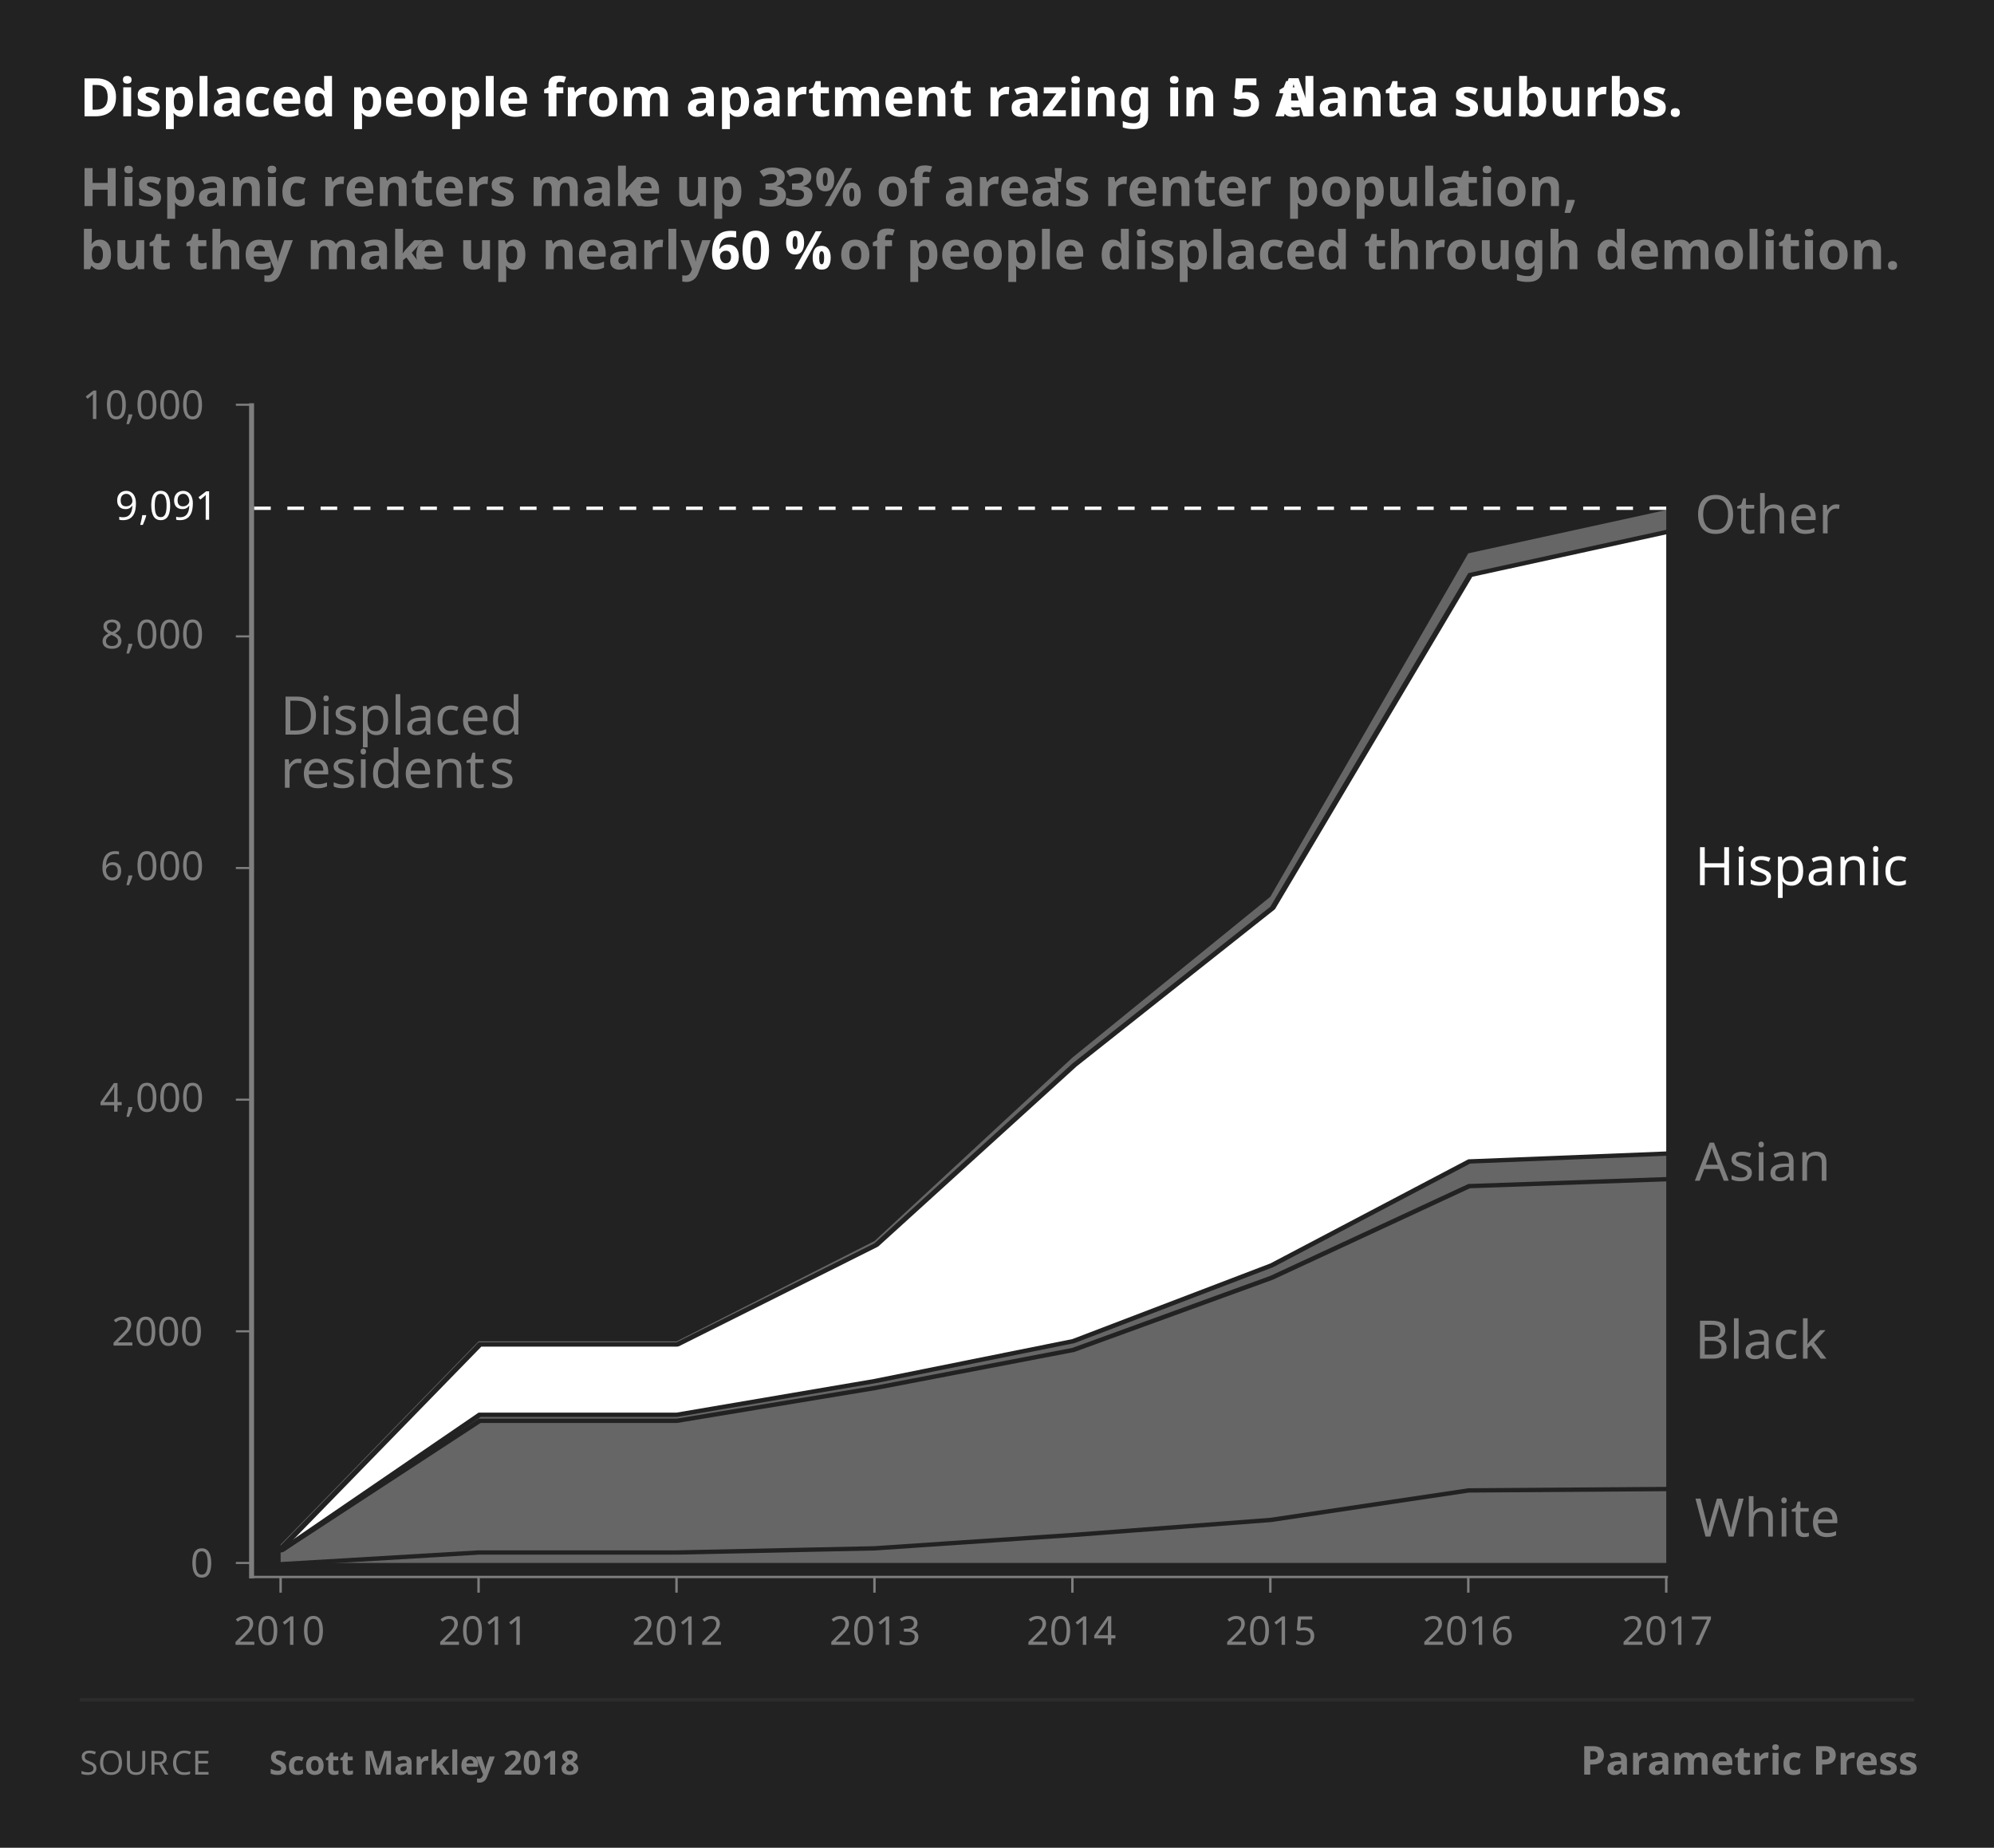
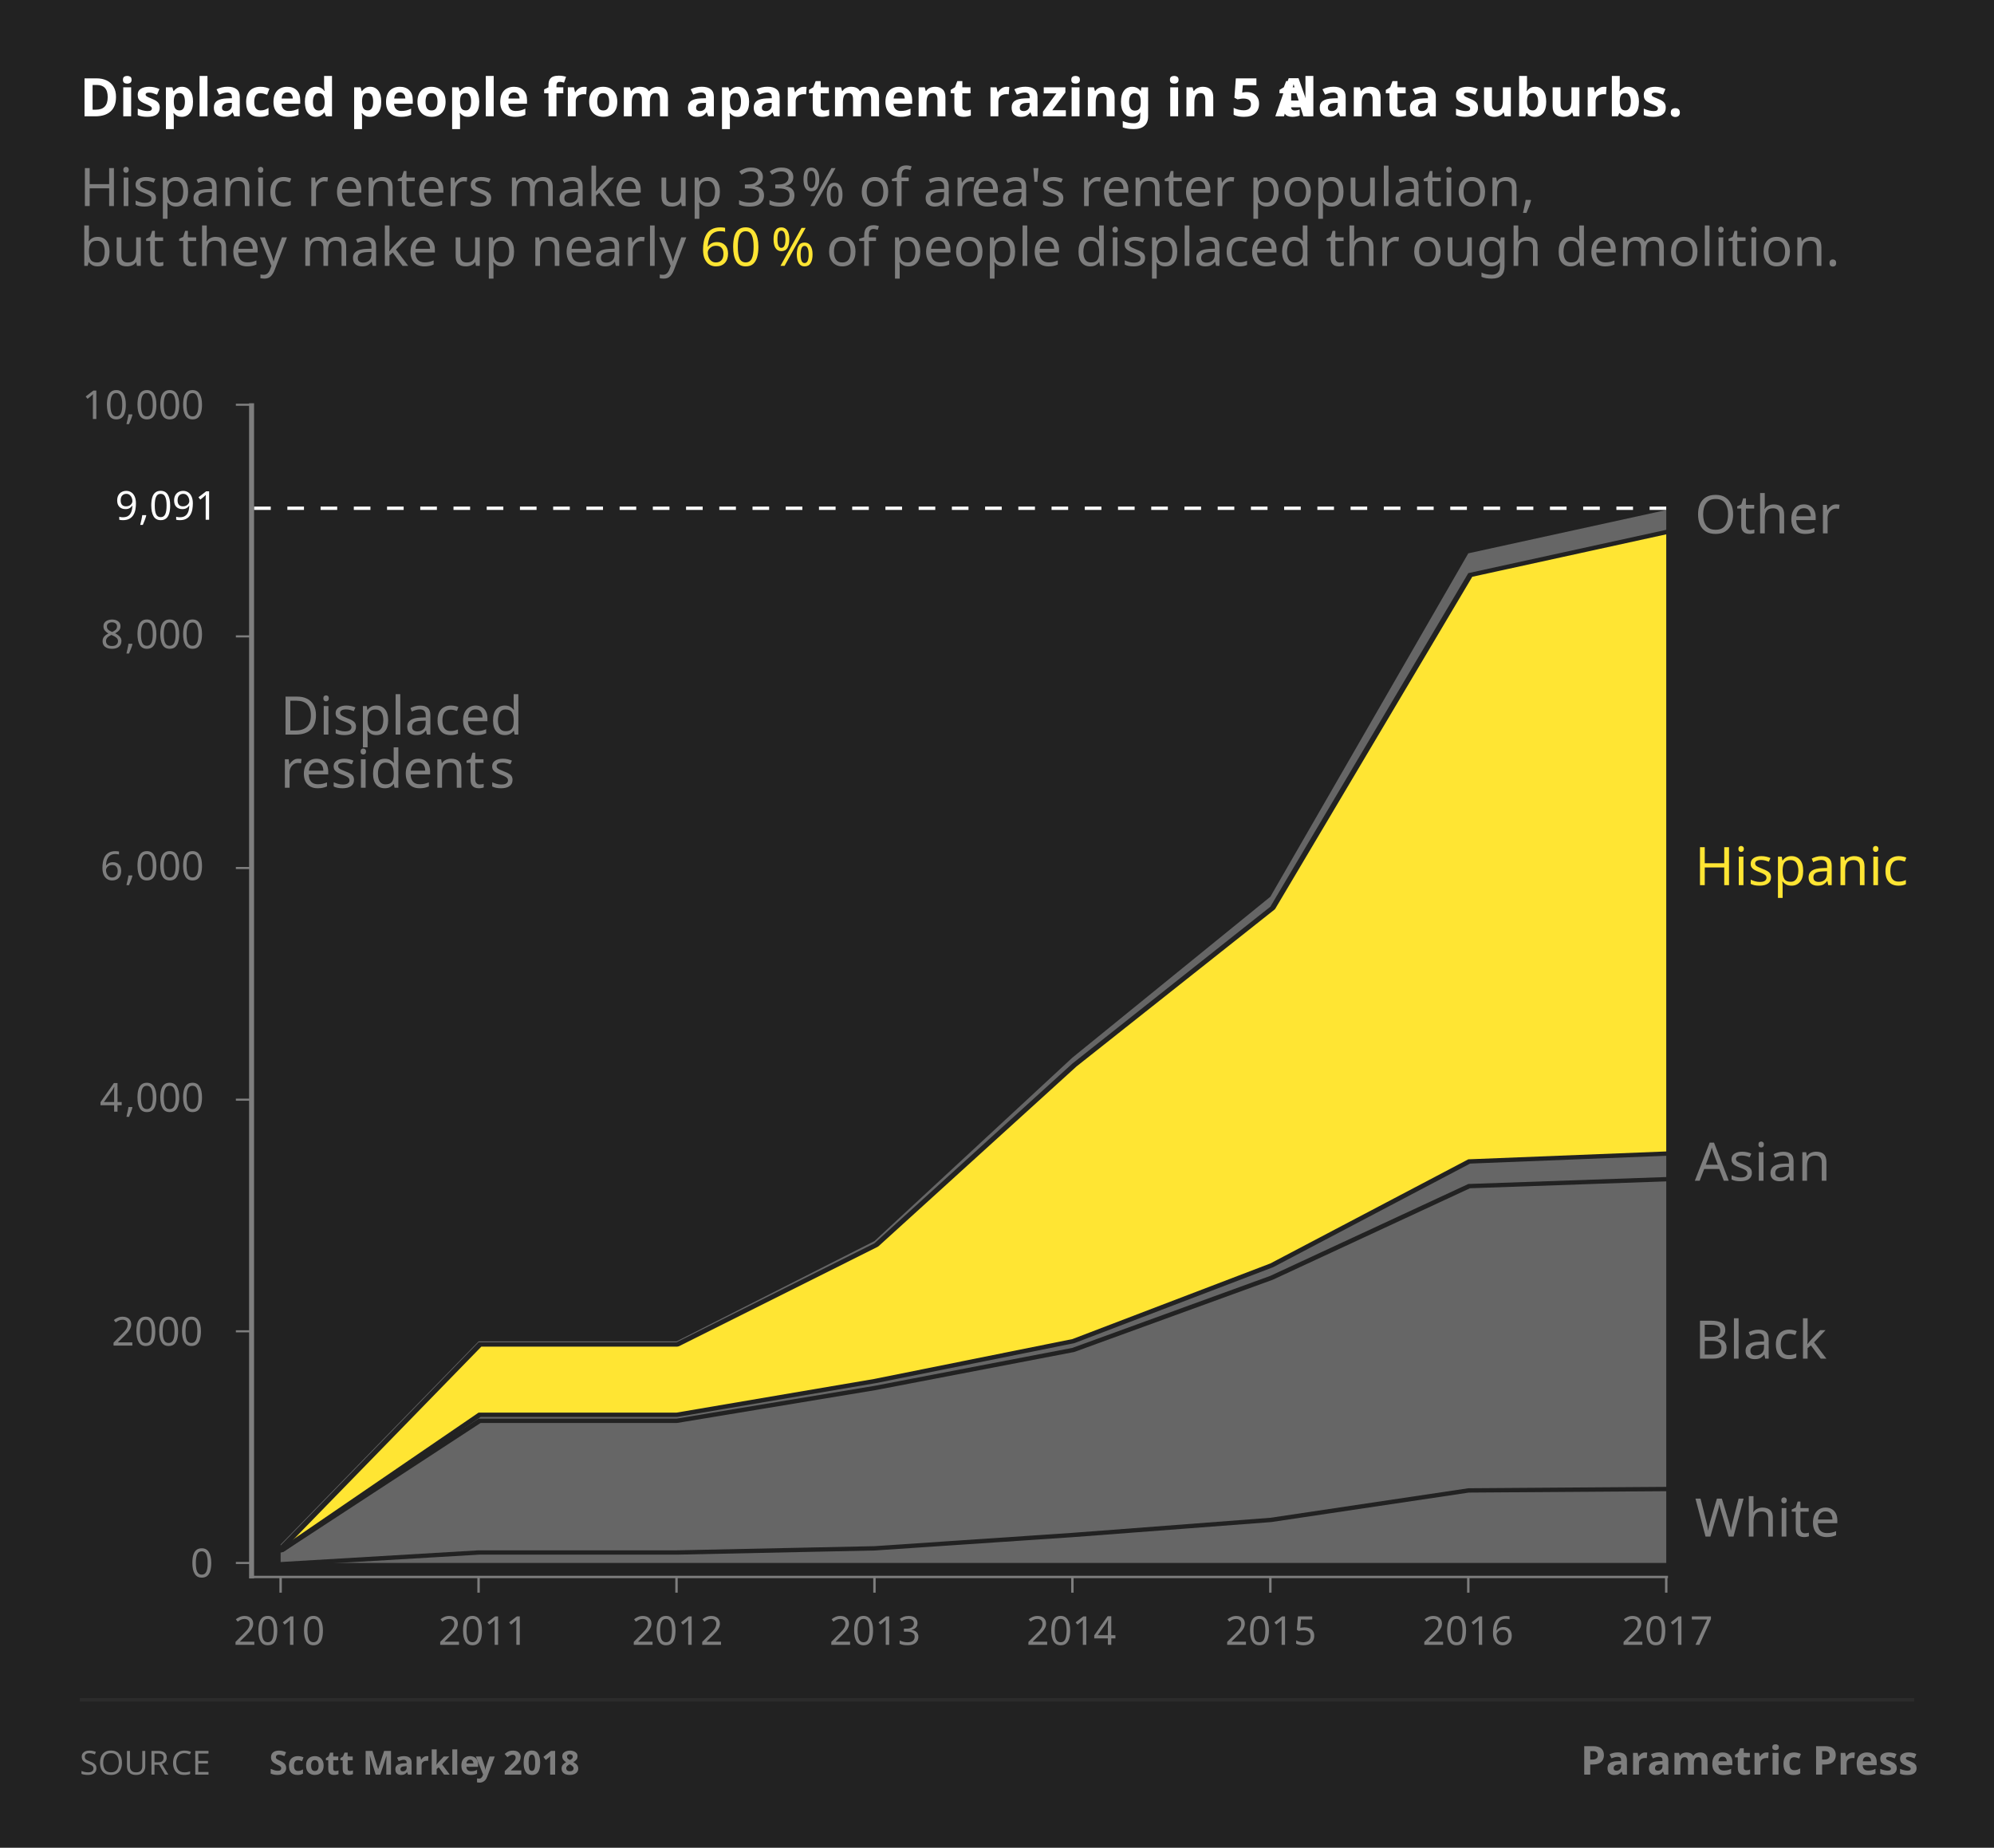
<svg xmlns="http://www.w3.org/2000/svg" width="100%" height="100%" viewBox="0 0 600 556" version="1.1" xml:space="preserve" style="fill-rule:evenodd;clip-rule:evenodd;stroke-linecap:square;stroke-linejoin:round;stroke-miterlimit:1.414;">
  <g id="Social-Share-600x556">
    <rect id="Rectangle" x="0" y="0" width="600" height="556" style="fill:rgb(34,34,34);" />
    <g transform="matrix(1,0,0,1,24,35)">
      <g id="Even-big-data-system">
        <text x="0px" y="0px" style="font-family:'Graphik-Bold', 'Graphik', sans-serif;font-weight:700;font-size:16px;fill:white;">Displaced people from apartment razing in 5 A<tspan x="360.624px " y="0px ">t</tspan>lanta suburbs.</text>
      </g>
    </g>
-     <g id="In-the-ImageNew-data">
-       <g transform="matrix(1,0,0,1,24,62)">
-         <text x="0px" y="0px" style="font-family:'Graphik-Bold', 'Graphik', sans-serif;font-weight:700;font-size:16px;fill:rgb(126,126,126);">Hispanic renters mak<tspan x="165.552px " y="0px ">e</tspan> up 3<tspan x="211.952px 222.144px " y="0px 0px ">3%</tspan> of area<tspan x="292.32px 296.176px " y="0px 0px ">'s</tspan> renter popula<tspan x="414.048px " y="0px ">t</tspan>ion,</text>
-       </g>
-       <g transform="matrix(1,0,0,1,24,81)">
-         <text x="0px" y="0px" style="font-family:'Graphik-Bold', 'Graphik', sans-serif;font-weight:700;font-size:16px;fill:rgb(126,126,126);">but the<tspan x="55.008px " y="0px ">y</tspan> mak<tspan x="100.56px " y="0px ">e</tspan> up nearly</text>
-         <text x="189.696px" y="0px" style="font-family:'Graphik-Bold', 'Graphik', sans-serif;font-weight:700;font-size:16px;fill:white;">60<tspan x="212.032px " y="0px ">%</tspan>
-         </text>
-         <text x="228.416px" y="0px" style="font-family:'Graphik-Bold', 'Graphik', sans-serif;font-weight:700;font-size:16px;fill:rgb(126,126,126);">of people displaced through demolition.</text>
-       </g>
+     <g transform="matrix(1,0,0,1,24,62)">
+       <text x="0px" y="0px" style="font-family:'Graphik-Medium', 'Graphik', sans-serif;font-weight:500;font-size:16px;fill:rgb(126,126,126);">Hispanic r<tspan x="76.528px " y="0px ">e</tspan>nters mak<tspan x="160.592px " y="0px ">e</tspan> up 33<tspan x="216.992px " y="0px ">%</tspan> of ar<tspan x="268.064px 277.424px 285.984px 289.408px " y="0px 0px 0px 0px ">ea's</tspan> r<tspan x="307.312px " y="0px ">e</tspan>nter population,</text>
+       <text x="0px" y="18px" style="font-family:'Graphik-Medium', 'Graphik', sans-serif;font-weight:500;font-size:16px;fill:rgb(126,126,126);">but the<tspan x="54.192px " y="18px ">y</tspan> mak<tspan x="98.656px " y="18px ">e</tspan> up nearly</text>
+       <text x="186.672px" y="18px" style="font-family:'Graphik-Medium', 'Graphik', sans-serif;font-weight:500;font-size:16px;fill:rgb(255,229,51);">60<tspan x="207.984px " y="18px ">%</tspan>
+       </text>
+       <text x="224.608px" y="18px" style="font-family:'Graphik-Medium', 'Graphik', sans-serif;font-weight:500;font-size:16px;fill:rgb(126,126,126);">of people displaced thr<tspan x="400.672px " y="18px ">o</tspan>ugh demolition.</text>
    </g>
    <g id="_-Contributions-to-ImageNet-" transform="matrix(1,0,0,1,84.3702,221.04)">
      <text x="0px" y="0px" style="font-family:'Graphik-Medium', 'Graphik', sans-serif;font-weight:500;font-size:16px;fill:rgb(126,126,126);">Displaced</text>
      <text x="0px" y="16px" style="font-family:'Graphik-Medium', 'Graphik', sans-serif;font-weight:500;font-size:16px;fill:rgb(126,126,126);">r<tspan x="6.192px " y="16px ">e</tspan>sident<tspan x="62.912px " y="16px ">s</tspan>
      </text>
    </g>
    <g transform="matrix(1,0,0,1,24,534)">
      <g id="Source">
        <text x="0px" y="0px" style="font-family:'Graphik-Regular', 'Graphik', sans-serif;font-size:10px;fill:rgb(126,126,126);">SOUR<tspan x="27.47px " y="0px ">C</tspan>E</text>
      </g>
    </g>
    <g transform="matrix(1,0,0,1,81,534)">
      <g id="Shankar-2017">
        <text x="0px" y="0px" style="font-family:'Graphik-Bold', 'Graphik', sans-serif;font-weight:700;font-size:10px;fill:rgb(126,126,126);">Scott Markle<tspan x="62.19px " y="0px ">y</tspan> 2018</text>
      </g>
    </g>
    <g transform="matrix(1,0,0,1,475.62,534)">
      <g id="Parametric-Press">
        <text x="0px" y="0px" style="font-family:'Graphik-Bold', 'Graphik', sans-serif;font-weight:700;font-size:12px;fill:rgb(126,126,126);">P<tspan x="7.584px 14.52px 19.536px " y="0px 0px 0px ">ara</tspan>metric Press</text>
      </g>
    </g>
    <rect id="Rectangle1" x="24" y="511" width="552" height="1" style="fill:rgb(44,44,44);" />
    <g id="PolyCollection_1" transform="matrix(0.821919,0,0,0.641132,-10.3805,66.3949)">
      <path d="M115.364,629.565L115.364,630L622.636,630L622.636,594.285L550.169,594.938L477.701,608.8L405.234,615.866L332.766,622.118L260.299,624.075L187.831,624.075L115.364,629.565Z" style="fill:none;stroke:rgb(34,34,34);stroke-width:4.07px;" />
      <path d="M115.364,629.565L115.364,630L622.636,630L622.636,594.285L550.169,594.938L477.701,608.8L405.234,615.866L332.766,622.118L260.299,624.075L187.831,624.075L115.364,629.565Z" style="fill:rgb(102,102,102);fill-rule:nonzero;" />
    </g>
    <g id="PolyCollection_2" transform="matrix(0.821919,0,0,0.641132,-10.3805,66.3949)">
      <path d="M115.364,622.988L115.364,629.565L187.831,624.075L260.299,624.075L332.766,622.118L405.234,615.866L477.701,608.8L550.169,594.938L622.636,594.285L622.636,448.872L550.169,452.134L477.701,495.242L405.234,529.053L332.766,546.884L260.299,562.267L187.831,562.267L115.364,622.988Z" style="fill:none;stroke:rgb(34,34,34);stroke-width:4.07px;" />
      <path d="M115.364,622.988L115.364,629.565L187.831,624.075L260.299,624.075L332.766,622.118L405.234,615.866L477.701,608.8L550.169,594.938L622.636,594.285L622.636,448.872L550.169,452.134L477.701,495.242L405.234,529.053L332.766,546.884L260.299,562.267L187.831,562.267L115.364,622.988Z" style="fill:rgb(102,102,102);fill-rule:nonzero;" />
    </g>
    <g id="PolyCollection_3" transform="matrix(0.821919,0,0,0.641132,-10.3805,66.3949)">
      <path d="M115.364,622.988L187.831,562.267L260.299,562.267L332.766,546.884L405.234,529.053L477.701,495.242L550.169,452.134L622.636,448.872L622.636,436.859L550.169,440.555L477.701,489.425L405.234,524.922L332.766,543.622L260.299,559.441L187.831,559.441L115.364,622.988Z" style="fill:none;stroke:rgb(34,34,34);stroke-width:4.07px;" />
      <path d="M115.364,622.988L187.831,562.267L260.299,562.267L332.766,546.884L405.234,529.053L477.701,495.242L550.169,452.134L622.636,448.872L622.636,436.859L550.169,440.555L477.701,489.425L405.234,524.922L332.766,543.622L260.299,559.441L187.831,559.441L115.364,622.988Z" style="fill:rgb(102,102,102);fill-rule:nonzero;" />
    </g>
    <g id="PolyCollection_4" transform="matrix(0.821919,0,0,0.641132,-10.3805,66.3949)">
      <path d="M115.364,621.792L115.364,622.988L187.831,559.441L260.299,559.441L332.766,543.622L405.234,524.922L477.701,489.425L550.169,440.555L622.636,436.859L622.636,145.109L550.169,165.439L477.701,321.996L405.234,395.6L332.766,479.966L260.299,526.444L187.831,526.444L115.364,621.792Z" style="fill:none;stroke:rgb(34,34,34);stroke-width:4.07px;" />
-       <path d="M115.364,621.792L115.364,622.988L187.831,559.441L260.299,559.441L332.766,543.622L405.234,524.922L477.701,489.425L550.169,440.555L622.636,436.859L622.636,145.109L550.169,165.439L477.701,321.996L405.234,395.6L332.766,479.966L260.299,526.444L187.831,526.444L115.364,621.792Z" style="fill:white;fill-rule:nonzero;" />
+       <path d="M115.364,621.792L115.364,622.988L187.831,559.441L260.299,559.441L332.766,543.622L405.234,524.922L477.701,489.425L550.169,440.555L622.636,436.859L622.636,145.109L550.169,165.439L477.701,321.996L405.234,395.6L332.766,479.966L260.299,526.444L187.831,526.444L115.364,621.792Z" style="fill:rgb(255,229,51);fill-rule:nonzero;" />
    </g>
    <g id="PolyCollection_5" transform="matrix(0.821919,0,0,0.641132,-10.3805,66.3949)">
      <path d="M115.364,621.357L115.364,621.792L187.831,526.444L260.299,526.444L332.766,479.966L405.234,395.6L477.701,321.996L550.169,165.439L622.636,145.109L622.636,135.813L550.169,156.144L477.701,317.321L405.234,392.827L332.766,478.934L260.299,526.009L187.831,526.009L115.364,621.357Z" style="fill:none;stroke:rgb(34,34,34);stroke-width:4.07px;" />
      <path d="M115.364,621.357L115.364,621.792L187.831,526.444L260.299,526.444L332.766,479.966L405.234,395.6L477.701,321.996L550.169,165.439L622.636,145.109L622.636,135.813L550.169,156.144L477.701,317.321L405.234,392.827L332.766,478.934L260.299,526.009L187.831,526.009L115.364,621.357Z" style="fill:rgb(102,102,102);fill-rule:nonzero;" />
    </g>
    <g id="mb17555e5b4" transform="matrix(0.821919,0,0,1.35036,84.439,474.524)">
      <path d="M0,0L0,3.5" style="fill:none;stroke:rgb(126,126,126);stroke-width:0.88px;stroke-linecap:butt;stroke-linejoin:miter;stroke-miterlimit:4;" />
    </g>
    <g id="mb17555e5b41" transform="matrix(0.821919,0,0,1.35036,144.001,474.524)">
      <path d="M0,0L0,3.5" style="fill:none;stroke:rgb(126,126,126);stroke-width:0.88px;stroke-linecap:butt;stroke-linejoin:miter;stroke-miterlimit:4;" />
    </g>
    <g id="mb17555e5b42" transform="matrix(0.821919,0,0,1.35036,203.564,474.524)">
      <path d="M0,0L0,3.5" style="fill:none;stroke:rgb(126,126,126);stroke-width:0.88px;stroke-linecap:butt;stroke-linejoin:miter;stroke-miterlimit:4;" />
    </g>
    <g id="mb17555e5b43" transform="matrix(0.821919,0,0,1.35036,263.126,474.524)">
      <path d="M0,0L0,3.5" style="fill:none;stroke:rgb(126,126,126);stroke-width:0.88px;stroke-linecap:butt;stroke-linejoin:miter;stroke-miterlimit:4;" />
    </g>
    <g id="mb17555e5b44" transform="matrix(0.821919,0,0,1.35036,322.689,474.524)">
      <path d="M0,0L0,3.5" style="fill:none;stroke:rgb(126,126,126);stroke-width:0.88px;stroke-linecap:butt;stroke-linejoin:miter;stroke-miterlimit:4;" />
    </g>
    <g id="mb17555e5b45" transform="matrix(0.821919,0,0,1.35036,382.251,474.524)">
      <path d="M0,0L0,3.5" style="fill:none;stroke:rgb(126,126,126);stroke-width:0.88px;stroke-linecap:butt;stroke-linejoin:miter;stroke-miterlimit:4;" />
    </g>
    <g id="mb17555e5b46" transform="matrix(0.821919,0,0,1.35036,441.814,474.524)">
      <path d="M0,0L0,3.5" style="fill:none;stroke:rgb(126,126,126);stroke-width:0.88px;stroke-linecap:butt;stroke-linejoin:miter;stroke-miterlimit:4;" />
    </g>
    <g id="mb17555e5b47" transform="matrix(0.821919,0,0,1.35036,501.376,474.524)">
      <path d="M0,0L0,3.5" style="fill:none;stroke:rgb(126,126,126);stroke-width:0.88px;stroke-linecap:butt;stroke-linejoin:miter;stroke-miterlimit:4;" />
    </g>
    <g id="patch_5" transform="matrix(0.762865,0,0,0.518806,7.03973,147.676)">
      <path d="M90,630L648,630" style="fill:none;stroke:rgb(126,126,126);stroke-width:1.38px;stroke-linejoin:miter;stroke-miterlimit:4;" />
    </g>
    <g id="patch_3" transform="matrix(1.08648,0,0,0.648888,-22.0861,65.7248)">
      <path d="M90,630L90,86.4" style="fill:none;stroke:rgb(126,126,126);stroke-width:1.38px;stroke-linejoin:miter;stroke-miterlimit:4;" />
    </g>
    <g id="m796b829b77" transform="matrix(1.35036,0,0,0.641132,75.6975,470.308)">
      <path d="M0,0L-3.5,0" style="fill:none;stroke:rgb(126,126,126);stroke-width:0.98px;stroke-linecap:butt;stroke-linejoin:miter;stroke-miterlimit:4;" />
    </g>
    <g id="m796b829b771" transform="matrix(1.35036,0,0,0.641132,75.6975,400.604)">
      <path d="M0,0L-3.5,0" style="fill:none;stroke:rgb(126,126,126);stroke-width:0.98px;stroke-linecap:butt;stroke-linejoin:miter;stroke-miterlimit:4;" />
    </g>
    <g id="m796b829b772" transform="matrix(1.35036,0,0,0.641132,75.6975,330.9)">
      <path d="M0,0L-3.5,0" style="fill:none;stroke:rgb(126,126,126);stroke-width:0.98px;stroke-linecap:butt;stroke-linejoin:miter;stroke-miterlimit:4;" />
    </g>
    <g id="m796b829b773" transform="matrix(1.35036,0,0,0.641132,75.6975,261.196)">
      <path d="M0,0L-3.5,0" style="fill:none;stroke:rgb(126,126,126);stroke-width:0.98px;stroke-linecap:butt;stroke-linejoin:miter;stroke-miterlimit:4;" />
    </g>
    <g id="m796b829b774" transform="matrix(1.35036,0,0,0.641132,75.6975,191.493)">
      <path d="M0,0L-3.5,0" style="fill:none;stroke:rgb(126,126,126);stroke-width:0.98px;stroke-linecap:butt;stroke-linejoin:miter;stroke-miterlimit:4;" />
    </g>
    <g id="m796b829b775" transform="matrix(1.35036,0,0,0.641132,75.6975,121.789)">
      <path d="M0,0L-3.5,0" style="fill:none;stroke:rgb(126,126,126);stroke-width:0.98px;stroke-linecap:butt;stroke-linejoin:miter;stroke-miterlimit:4;" />
    </g>
    <g transform="matrix(1,0,0,1,157.431,55.7347)">
      <text x="330.523px" y="439.209px" style="font-family:'Graphik-Medium', 'Graphik', sans-serif;font-weight:500;font-size:12px;fill:rgb(126,126,126);">2017</text>
    </g>
    <g transform="matrix(1,0,0,1,97.4848,55.7347)">
      <text x="330.511px" y="439.209px" style="font-family:'Graphik-Medium', 'Graphik', sans-serif;font-weight:500;font-size:12px;fill:rgb(126,126,126);">2016</text>
    </g>
    <g transform="matrix(1,0,0,1,37.9464,55.7347)">
      <text x="330.733px" y="439.209px" style="font-family:'Graphik-Medium', 'Graphik', sans-serif;font-weight:500;font-size:12px;fill:rgb(126,126,126);">2015</text>
    </g>
    <g transform="matrix(1,0,0,1,-21.73,55.7347)">
      <text x="330.601px" y="439.209px" style="font-family:'Graphik-Medium', 'Graphik', sans-serif;font-weight:500;font-size:12px;fill:rgb(126,126,126);">201<tspan x="350.737px " y="439.209px ">4</tspan>
      </text>
    </g>
    <g transform="matrix(1,0,0,1,-81.0587,55.7347)">
      <text x="330.619px" y="439.209px" style="font-family:'Graphik-Medium', 'Graphik', sans-serif;font-weight:500;font-size:12px;fill:rgb(126,126,126);">2013</text>
    </g>
    <g transform="matrix(1,0,0,1,-140.765,55.7347)">
      <text x="330.889px" y="439.209px" style="font-family:'Graphik-Medium', 'Graphik', sans-serif;font-weight:500;font-size:12px;fill:rgb(126,126,126);">2012</text>
    </g>
    <g transform="matrix(1,0,0,1,-199.991,55.7347)">
      <text x="331.873px" y="439.209px" style="font-family:'Graphik-Medium', 'Graphik', sans-serif;font-weight:500;font-size:12px;fill:rgb(126,126,126);">201<tspan x="352.129px " y="439.209px ">1</tspan>
      </text>
    </g>
    <g transform="matrix(1,0,0,1,-259.86,55.7347)">
      <text x="330.151px" y="439.209px" style="font-family:'Graphik-Medium', 'Graphik', sans-serif;font-weight:500;font-size:12px;fill:rgb(126,126,126);">2010</text>
    </g>
    <g transform="matrix(1,0,0,1,-292.675,35.3887)">
      <text x="349.963px" y="439.209px" style="font-family:'Graphik-Medium', 'Graphik', sans-serif;font-weight:500;font-size:12px;fill:rgb(126,126,126);">0</text>
    </g>
    <g transform="matrix(1,0,0,1,-292.675,-34.3151)">
      <text x="326.263px" y="439.209px" style="font-family:'Graphik-Medium', 'Graphik', sans-serif;font-weight:500;font-size:12px;fill:rgb(126,126,126);">2000</text>
    </g>
    <g transform="matrix(1,0,0,1,-292.675,-104.697)">
      <text x="322.663px" y="439.209px" style="font-family:'Graphik-Medium', 'Graphik', sans-serif;font-weight:500;font-size:12px;fill:rgb(126,126,126);">4<tspan x="330.235px 333.139px " y="439.209px 439.209px ">,0</tspan>00</text>
    </g>
    <g transform="matrix(1,0,0,1,-292.675,-174.401)">
      <text x="322.843px" y="439.209px" style="font-family:'Graphik-Medium', 'Graphik', sans-serif;font-weight:500;font-size:12px;fill:rgb(126,126,126);">6<tspan x="330.235px 333.139px " y="439.209px 439.209px ">,0</tspan>00</text>
    </g>
    <g transform="matrix(1,0,0,1,-292.675,-244.105)">
      <text x="322.951px" y="439.209px" style="font-family:'Graphik-Medium', 'Graphik', sans-serif;font-weight:500;font-size:12px;fill:rgb(126,126,126);">8<tspan x="330.235px 333.139px " y="439.209px 439.209px ">,0</tspan>00</text>
    </g>
    <g transform="matrix(1,0,0,1,-292.675,-282.813)">
      <text x="327.343px" y="439.209px" style="font-family:'Graphik-Medium', 'Graphik', sans-serif;font-weight:500;font-size:12px;fill:white;">9<tspan x="334.387px 337.291px " y="439.209px 439.209px ">,0</tspan>91</text>
    </g>
    <g transform="matrix(1,0,0,1,-292.675,-313.131)">
      <text x="317.395px" y="439.209px" style="font-family:'Graphik-Medium', 'Graphik', sans-serif;font-weight:500;font-size:12px;fill:rgb(126,126,126);">10<tspan x="330.235px 333.139px " y="439.209px 439.209px ">,0</tspan>00</text>
    </g>
  </g>
  <g id="_-Contributions-to-ImageNet-1" transform="matrix(1,0,0,1,509.984,266.352)">
-     <text x="0px" y="0px" style="font-family:'Graphik-Medium', 'Graphik', sans-serif;font-weight:500;font-size:16px;fill:white;">Hispanic</text>
+     <text x="0px" y="0px" style="font-family:'Graphik-Medium', 'Graphik', sans-serif;font-weight:500;font-size:16px;fill:rgb(255,229,51);">Hispanic</text>
  </g>
  <g id="_-Contributions-to-ImageNet-2" transform="matrix(1,0,0,1,509.984,355.29)">
    <text x="0px" y="0px" style="font-family:'Graphik-Regular', 'Graphik', sans-serif;font-size:16px;fill:rgb(126,126,126);">Asian</text>
  </g>
  <g id="_-Contributions-to-ImageNet-3" transform="matrix(1,0,0,1,509.984,408.83)">
    <text x="0px" y="0px" style="font-family:'Graphik-Regular', 'Graphik', sans-serif;font-size:16px;fill:rgb(126,126,126);">Black</text>
  </g>
  <g id="_-Contributions-to-ImageNet-4" transform="matrix(1,0,0,1,509.984,462.371)">
    <text x="0px" y="0px" style="font-family:'Graphik-Regular', 'Graphik', sans-serif;font-size:16px;fill:rgb(126,126,126);">White</text>
  </g>
  <g id="_-Contributions-to-ImageNet-5" transform="matrix(1,0,0,1,509.984,160.504)">
    <text x="0px" y="0px" style="font-family:'Graphik-Regular', 'Graphik', sans-serif;font-size:16px;fill:rgb(126,126,126);">Other</text>
  </g>
  <g transform="matrix(0.999775,0,0,1,0.0170291,-0.535399)">
    <path d="M501.471,153.473L75.728,153.473" style="fill:none;stroke:white;stroke-width:1px;stroke-linecap:butt;stroke-miterlimit:1.5;stroke-dasharray:5,5,0,0;" />
  </g>
</svg>
